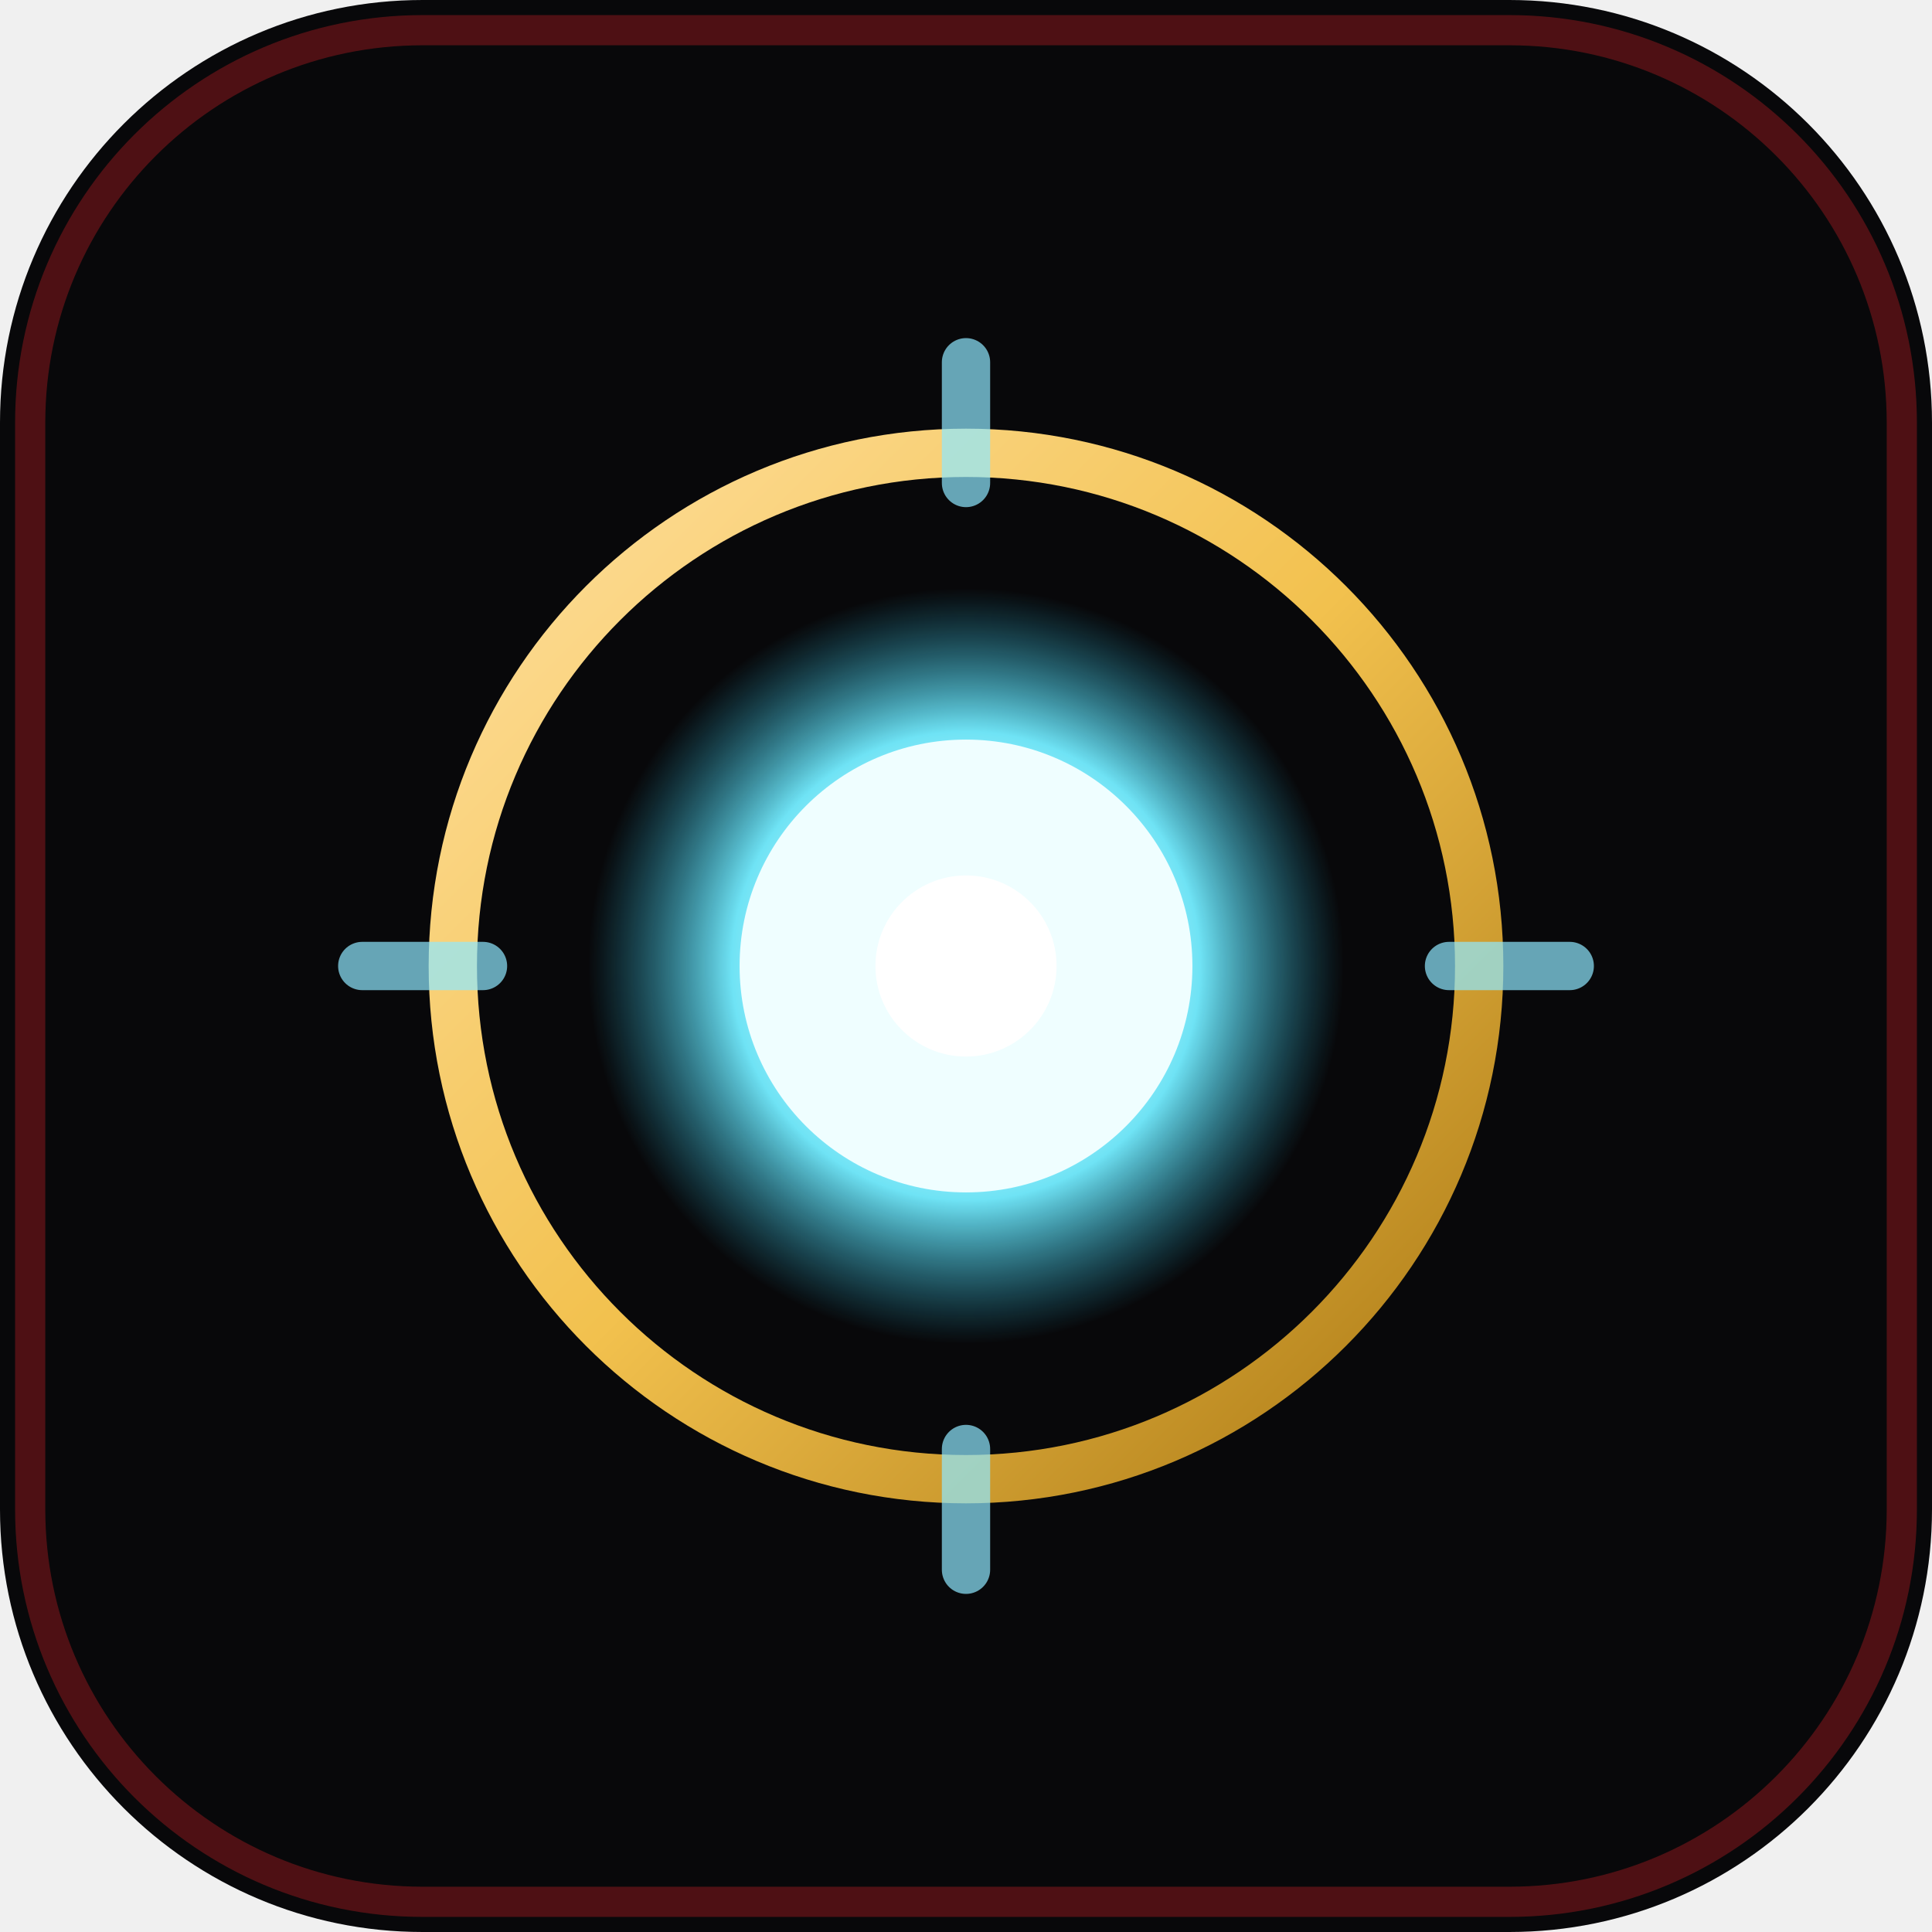
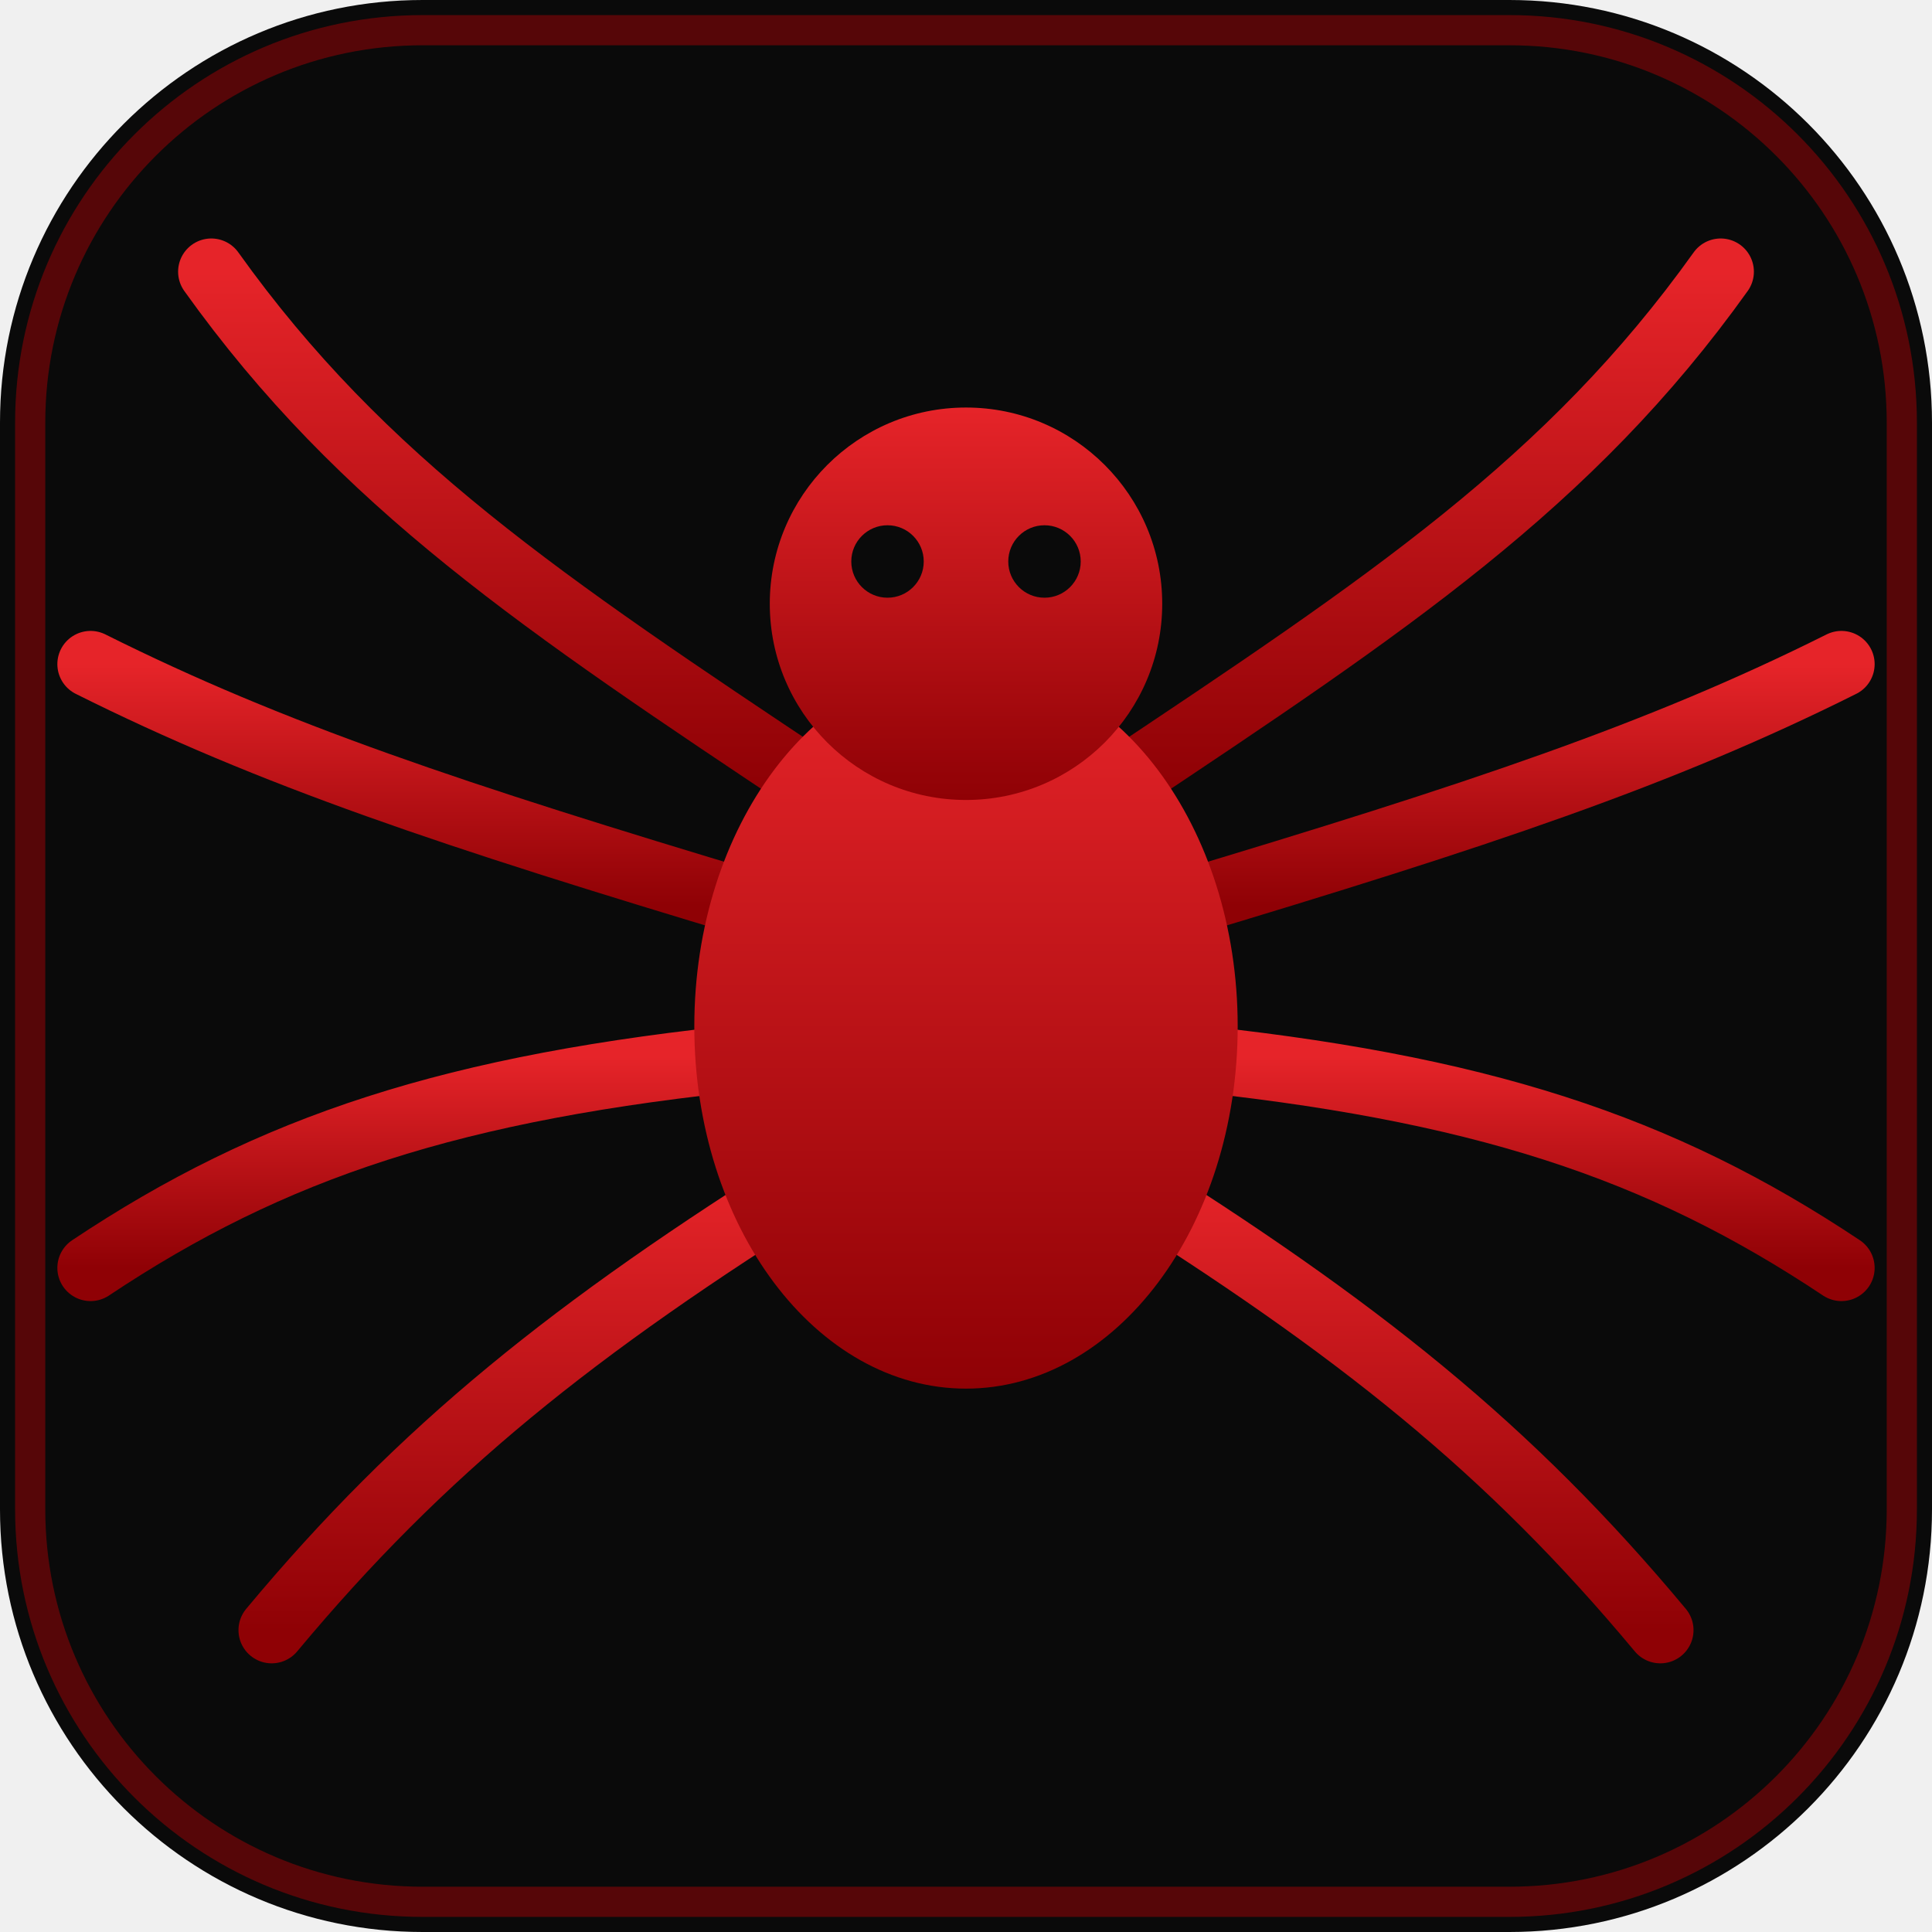
<svg xmlns="http://www.w3.org/2000/svg" viewBox="0 0 64 64" width="64" height="64">
  <defs>
-     <radialGradient id="g" cx="0.5" cy="0.5" r="0.5">
-       <stop offset="0" stop-color="#ffffff" />
-       <stop offset="0.34" stop-color="#d9fbff" />
-       <stop offset="0.62" stop-color="#6fe3f5" />
-       <stop offset="1" stop-color="#1f9dbd" stop-opacity="0" />
-     </radialGradient>
-     <linearGradient id="gold" x1="0" y1="0" x2="1" y2="1">
-       <stop offset="0" stop-color="#ffe0a0" />
-       <stop offset="0.5" stop-color="#f2c14e" />
-       <stop offset="1" stop-color="#a97712" />
+     <linearGradient id="r" x1="0" y1="0" x2="0" y2="1">
+       <stop offset="0" stop-color="#e62429" />
+       <stop offset="1" stop-color="#8f0105" />
    </linearGradient>
  </defs>
-   <rect width="64" height="64" rx="14" fill="#08080a" />
-   <rect x="1" y="1" width="62" height="62" rx="13" fill="none" stroke="#e62429" stroke-opacity="0.32" />
-   <circle cx="32" cy="32" r="17" fill="none" stroke="url(#gold)" stroke-width="1.6" />
-   <circle cx="32" cy="32" r="12.5" fill="url(#g)" />
-   <circle cx="32" cy="32" r="7.5" fill="#effeff" />
-   <circle cx="32" cy="32" r="3" fill="#ffffff" />
-   <g stroke="#8fe8ff" stroke-width="1.6" stroke-linecap="round" opacity="0.7">
-     <path d="M32 12v4" />
-     <path d="M32 48v4" />
-     <path d="M12 32h4" />
-     <path d="M48 32h4" />
+   <rect width="64" height="64" rx="14" fill="#0a0a0a" />
+   <rect x="1" y="1" width="62" height="62" rx="13" fill="none" stroke="#C90207" stroke-opacity="0.4" />
+   <g fill="url(#r)" stroke="url(#r)" stroke-width="2.2" stroke-linecap="round">
+     <path fill="none" d="M27 26 C 18 20, 12 16, 7 9" />
+     <path fill="none" d="M25 30 C 15 27, 9 25, 3 22" />
+     <path fill="none" d="M25 35 C 15 36, 9 38, 3 42" />
+     <path fill="none" d="M27 39 C 19 44, 14 48, 9 54" />
+     <path fill="none" d="M37 26 C 46 20, 52 16, 57 9" />
+     <path fill="none" d="M39 30 C 49 27, 55 25, 61 22" />
+     <path fill="none" d="M39 35 C 49 36, 55 38, 61 42" />
+     <path fill="none" d="M37 39 C 45 44, 50 48, 55 54" />
  </g>
+   <ellipse cx="32" cy="34" rx="9" ry="12" fill="url(#r)" />
+   <circle cx="32" cy="20" r="6.5" fill="url(#r)" />
+   <circle cx="29.4" cy="18.6" r="1.2" fill="#0a0a0a" />
+   <circle cx="34.6" cy="18.6" r="1.2" fill="#0a0a0a" />
</svg>
